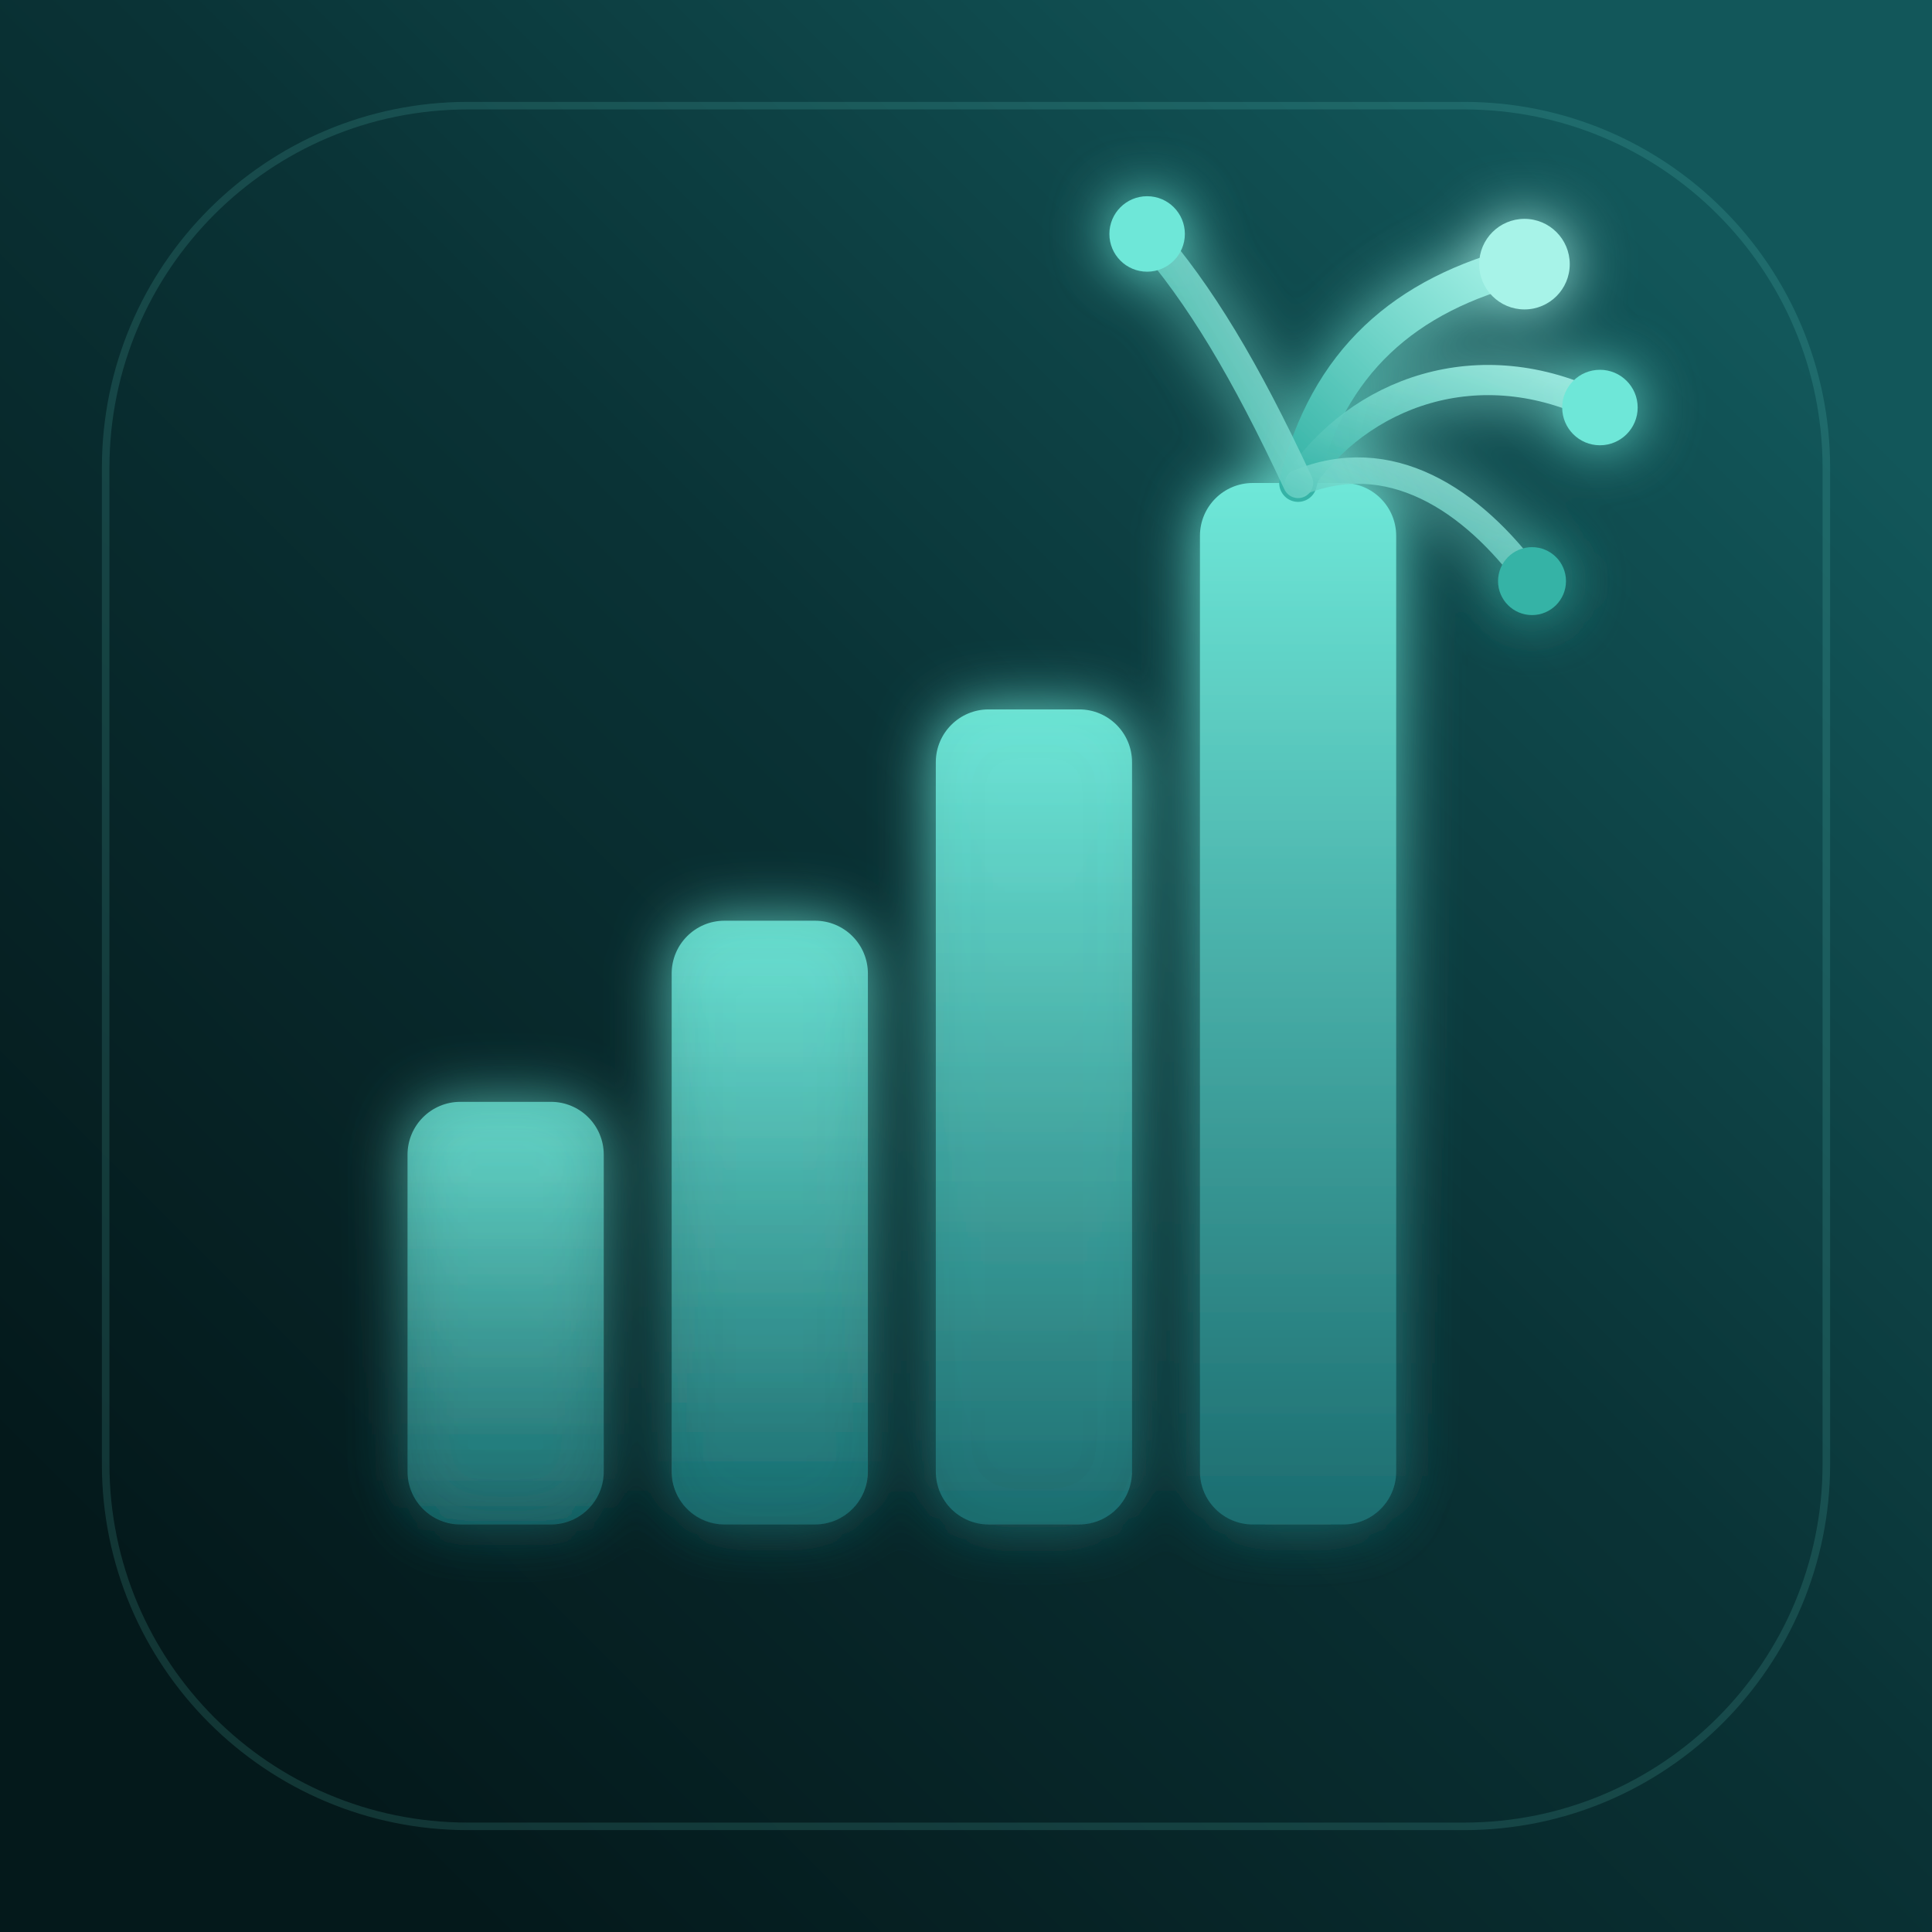
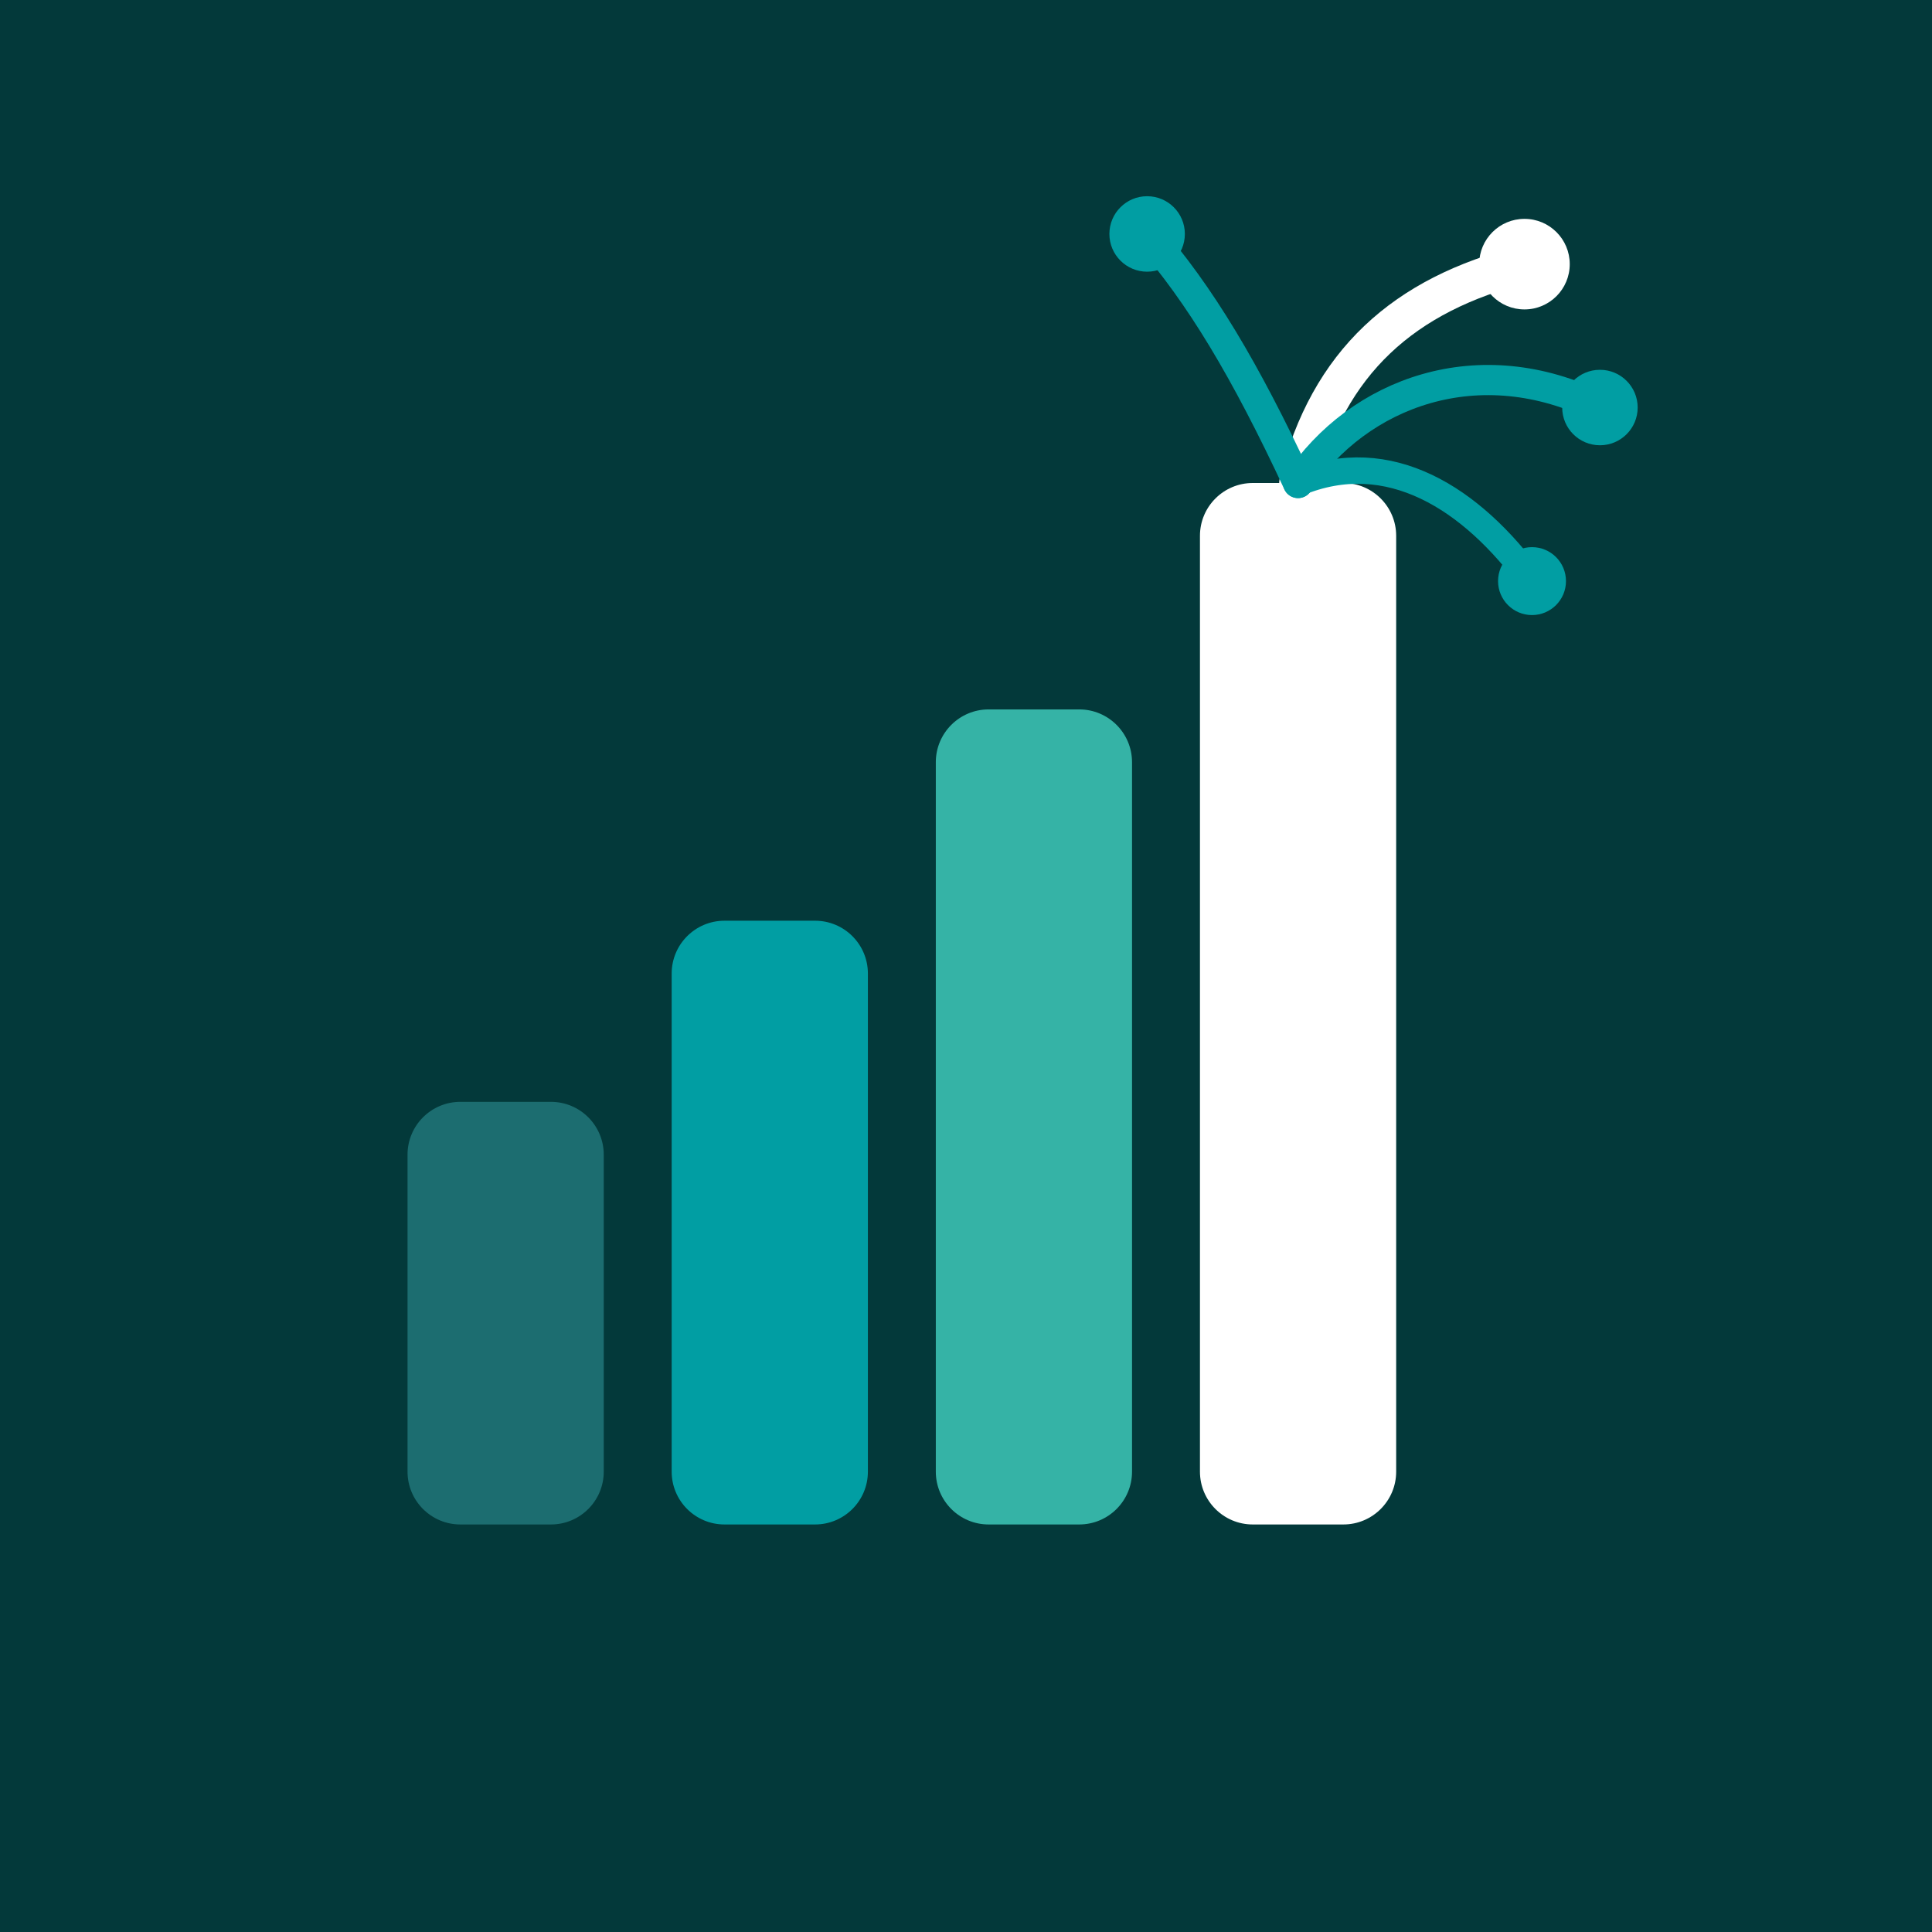
<svg xmlns="http://www.w3.org/2000/svg" viewBox="0 0 512 512" role="img" aria-label="MyFinTracker">
-   <defs>
-     <linearGradient id="mft-bg" x1="64" y1="448" x2="448" y2="64" gradientUnits="userSpaceOnUse">
-       <stop offset="0" stop-color="#04191b" />
-       <stop offset="0.55" stop-color="#0a3336" />
-       <stop offset="1" stop-color="#12575a" />
-     </linearGradient>
-     <linearGradient id="mft-bar" x1="0" y1="1" x2="0" y2="0">
-       <stop offset="0" stop-color="#1c6d70" />
-       <stop offset="1" stop-color="#6ee7d8" />
-     </linearGradient>
-     <linearGradient id="mft-spark" x1="0" y1="1" x2="1" y2="0">
-       <stop offset="0" stop-color="#35b3a6" />
-       <stop offset="1" stop-color="#a7f3e8" />
-     </linearGradient>
-     <filter id="mft-glow" x="-40%" y="-40%" width="180%" height="180%">
-       <feGaussianBlur stdDeviation="8" result="blur" />
-       <feMerge>
-         <feMergeNode in="blur" />
-         <feMergeNode in="SourceGraphic" />
-       </feMerge>
-     </filter>
-   </defs>
-   <rect width="512" height="512" fill="url(#mft-bg)" />
-   <rect x="28" y="28" width="456" height="456" rx="96" fill="none" stroke="rgba(110,231,216,0.14)" stroke-width="2" />
-   <g filter="url(#mft-glow)">
-     <rect x="108" y="292" width="52" height="112" rx="14" fill="url(#mft-bar)" opacity="0.72" />
-     <rect x="178" y="244" width="52" height="160" rx="14" fill="url(#mft-bar)" opacity="0.84" />
-     <rect x="248" y="188" width="52" height="216" rx="14" fill="url(#mft-bar)" opacity="0.94" />
-     <rect x="318" y="128" width="52" height="276" rx="14" fill="url(#mft-bar)" />
-     <path d="M344 128 C352 96 372 78 404 70" fill="none" stroke="url(#mft-spark)" stroke-width="10" stroke-linecap="round" />
-     <path d="M344 128 C360 104 392 92 424 108" fill="none" stroke="url(#mft-spark)" stroke-width="8" stroke-linecap="round" opacity="0.9" />
-     <path d="M344 128 C330 98 318 78 304 62" fill="none" stroke="url(#mft-spark)" stroke-width="8" stroke-linecap="round" opacity="0.85" />
-     <path d="M344 128 C368 118 390 132 406 154" fill="none" stroke="url(#mft-spark)" stroke-width="7" stroke-linecap="round" opacity="0.8" />
-     <circle cx="404" cy="70" r="12" fill="#a7f3e8" />
-     <circle cx="424" cy="108" r="10" fill="#6ee7d8" />
-     <circle cx="304" cy="62" r="10" fill="#6ee7d8" />
-     <circle cx="406" cy="154" r="9" fill="#35b3a6" />
-   </g>
+   <rect width="512" height="512" fill="#03393a" />
+   <rect x="108" y="292" width="52" height="112" rx="14" fill="#1c6d70" />
+   <rect x="178" y="244" width="52" height="160" rx="14" fill="#019ea3" />
+   <rect x="248" y="188" width="52" height="216" rx="14" fill="#35b3a6" />
+   <rect x="318" y="128" width="52" height="276" rx="14" fill="#ffffff" />
+   <path d="M344 128 C352 96 372 78 404 70" fill="none" stroke="#ffffff" stroke-width="10" stroke-linecap="round" />
+   <path d="M344 128 C360 104 392 92 424 108" fill="none" stroke="#019ea3" stroke-width="8" stroke-linecap="round" />
+   <path d="M344 128 C330 98 318 78 304 62" fill="none" stroke="#019ea3" stroke-width="8" stroke-linecap="round" />
+   <path d="M344 128 C368 118 390 132 406 154" fill="none" stroke="#019ea3" stroke-width="7" stroke-linecap="round" />
+   <circle cx="404" cy="70" r="12" fill="#ffffff" />
+   <circle cx="424" cy="108" r="10" fill="#019ea3" />
+   <circle cx="304" cy="62" r="10" fill="#019ea3" />
+   <circle cx="406" cy="154" r="9" fill="#019ea3" />
</svg>
